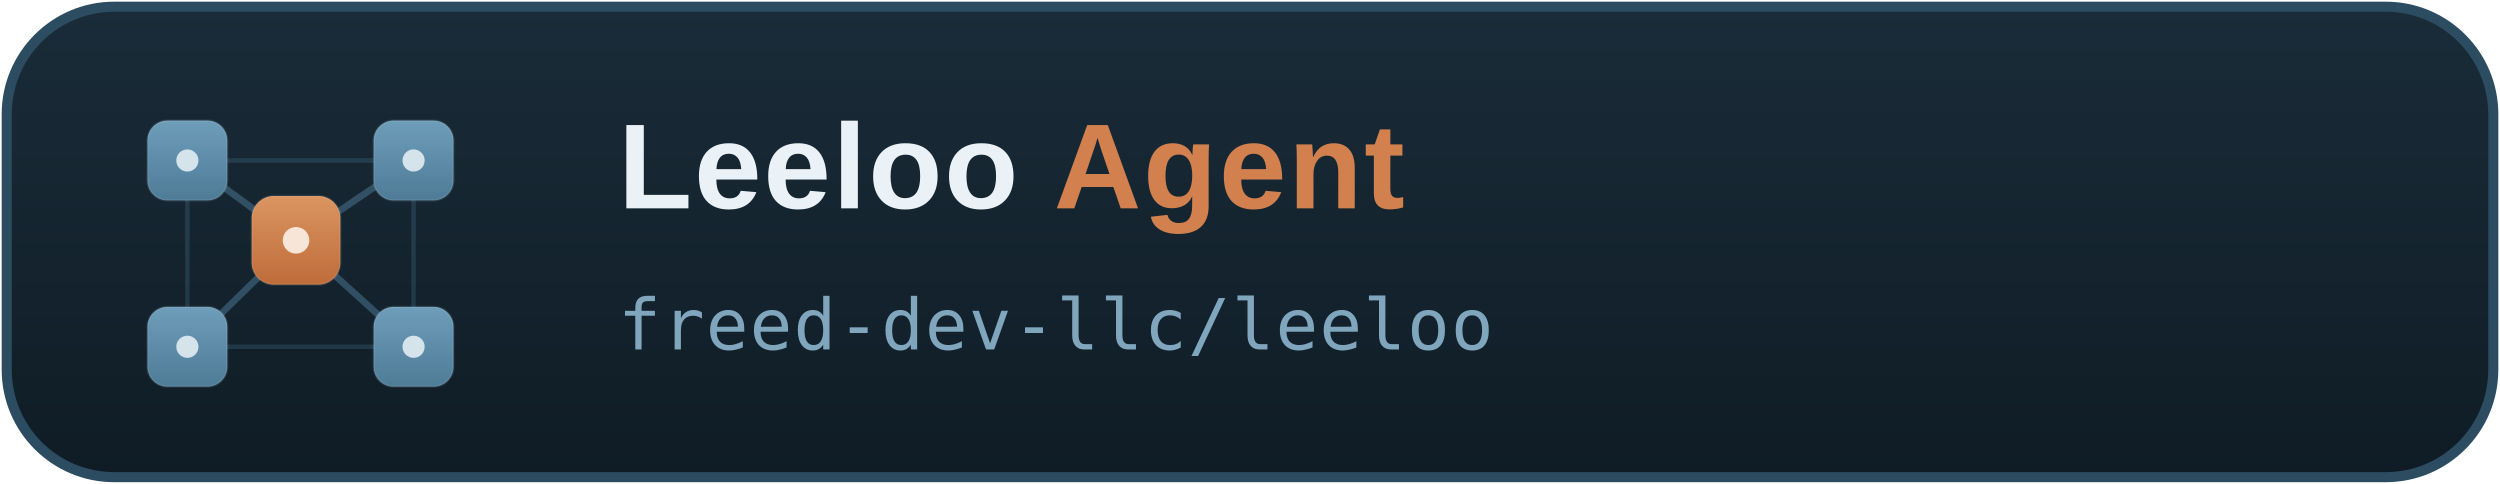
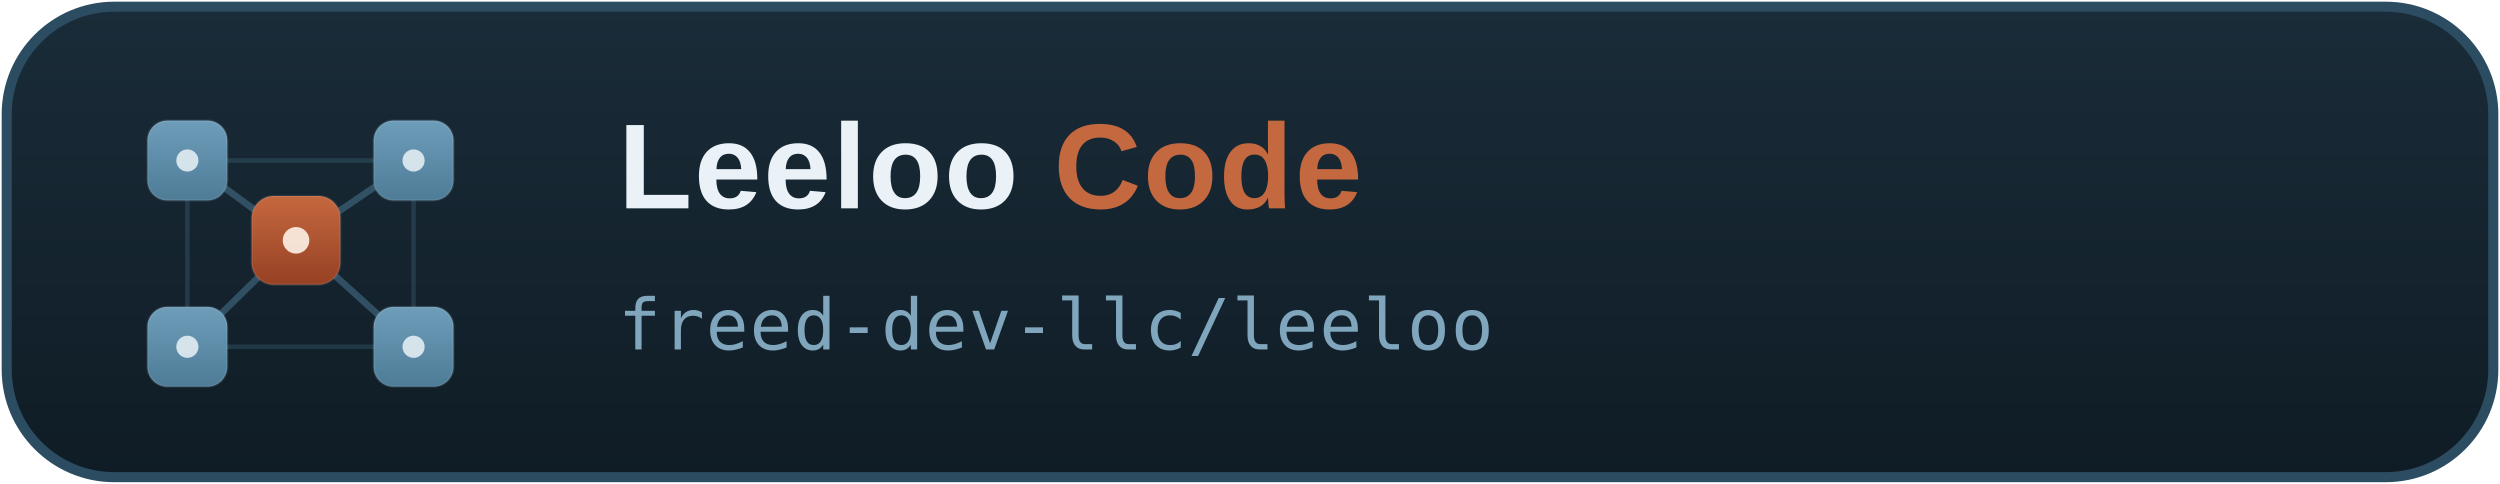
- <svg xmlns="http://www.w3.org/2000/svg" viewBox="0 0 372 72" width="372" height="72" role="img" aria-label="Leeloo Agent — freed-dev-llc/leeloo">
+ <svg xmlns="http://www.w3.org/2000/svg" viewBox="0 0 372 72" width="372" height="72" role="img" aria-label="Leeloo Code — freed-dev-llc/leeloo">
  <defs>
    <linearGradient id="bg" x1="0" y1="0" x2="0" y2="1">
      <stop offset="0" stop-color="#1A2C39" />
      <stop offset="1" stop-color="#0F1C25" />
    </linearGradient>
    <linearGradient id="node" x1="0" y1="0" x2="0" y2="1">
      <stop offset="0" stop-color="#6E9DBA" />
      <stop offset="1" stop-color="#4E7C97" />
    </linearGradient>
    <linearGradient id="cp" x1="0" y1="0" x2="0" y2="1">
-       <stop offset="0" stop-color="#DB9560" />
-       <stop offset="1" stop-color="#BE6C3A" />
+       <stop offset="0" stop-color="#C4683F" />
+       <stop offset="1" stop-color="#974124" />
    </linearGradient>
  </defs>
  <rect x="1" y="1" width="370" height="70" rx="16" fill="url(#bg)" stroke="#2C4C61" stroke-width="1.5" />
  <g transform="translate(16,12) scale(0.33)">
    <g stroke="#4E7C97" fill="none" stroke-linecap="round">
      <g opacity="0.5" stroke-width="3">
        <line x1="85" y1="72" x2="36" y2="36" />
        <line x1="85" y1="72" x2="138" y2="36" />
        <line x1="85" y1="72" x2="36" y2="120" />
        <line x1="85" y1="72" x2="138" y2="120" />
      </g>
      <g opacity="0.26" stroke-width="2">
        <line x1="36" y1="36" x2="138" y2="36" />
        <line x1="138" y1="36" x2="138" y2="120" />
        <line x1="138" y1="120" x2="36" y2="120" />
        <line x1="36" y1="120" x2="36" y2="36" />
      </g>
    </g>
    <g stroke="#EAF2F7" stroke-opacity="0.10" stroke-width="1">
      <rect x="18" y="18" width="36" height="36" rx="9" fill="url(#node)" />
      <rect x="120" y="18" width="36" height="36" rx="9" fill="url(#node)" />
      <rect x="18" y="102" width="36" height="36" rx="9" fill="url(#node)" />
      <rect x="120" y="102" width="36" height="36" rx="9" fill="url(#node)" />
      <rect x="65" y="52" width="40" height="40" rx="10" fill="url(#cp)" />
    </g>
    <g>
      <circle cx="36" cy="36" r="5" fill="#EAF2F7" opacity="0.85" />
      <circle cx="138" cy="36" r="5" fill="#EAF2F7" opacity="0.85" />
      <circle cx="36" cy="120" r="5" fill="#EAF2F7" opacity="0.85" />
      <circle cx="138" cy="120" r="5" fill="#EAF2F7" opacity="0.85" />
      <circle cx="85" cy="72" r="6" fill="#FBEEE3" opacity="0.92" />
    </g>
  </g>
  <g font-family="'Segoe UI','SF Pro Display',system-ui,-apple-system,'Helvetica Neue',Arial,sans-serif">
-     <text x="92" y="31" font-size="18" font-weight="700" letter-spacing="0.3" fill="#EAF2F7">Leeloo <tspan fill="#D2814E">Agent</tspan>
+     <text x="92" y="31" font-size="18" font-weight="700" letter-spacing="0.3" fill="#EAF2F7">Leeloo <tspan fill="#C4683F">Code</tspan>
    </text>
    <text x="92" y="52" font-size="10.5" font-weight="500" letter-spacing="0.2" fill="#7FA6BC" font-family="'SF Mono',ui-monospace,Menlo,Consolas,monospace">freed-dev-llc/leeloo</text>
  </g>
</svg>
